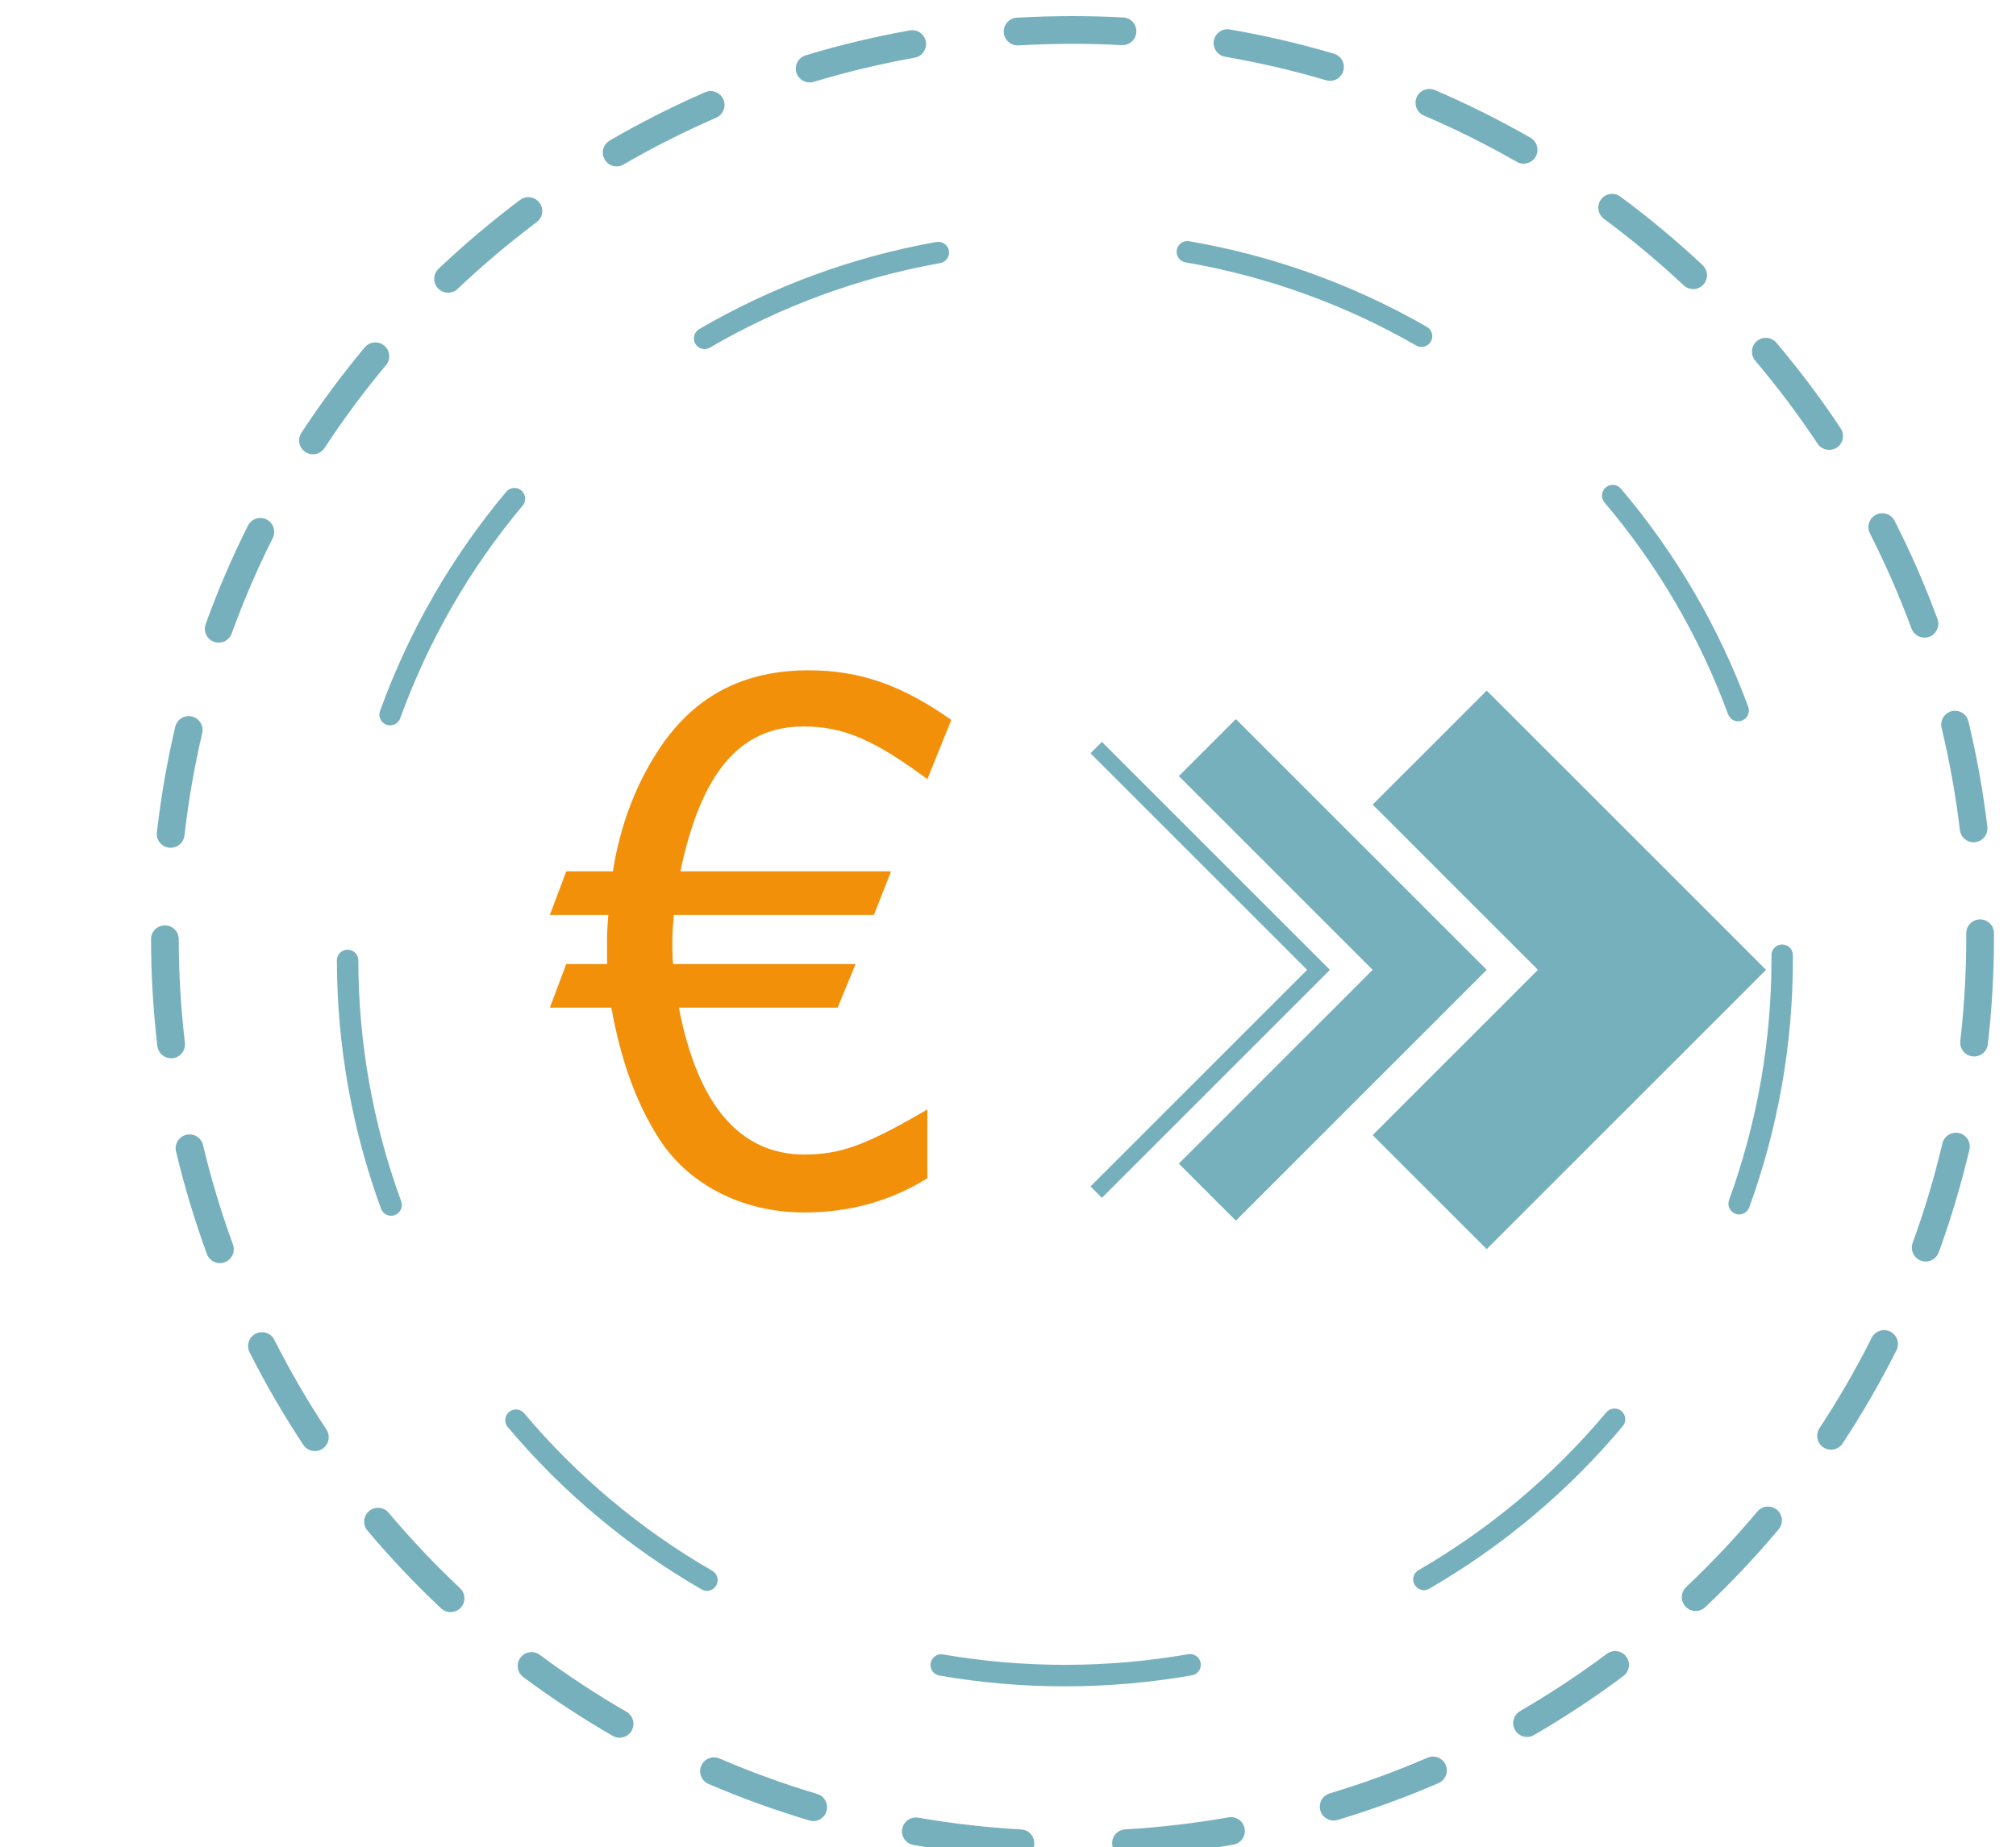
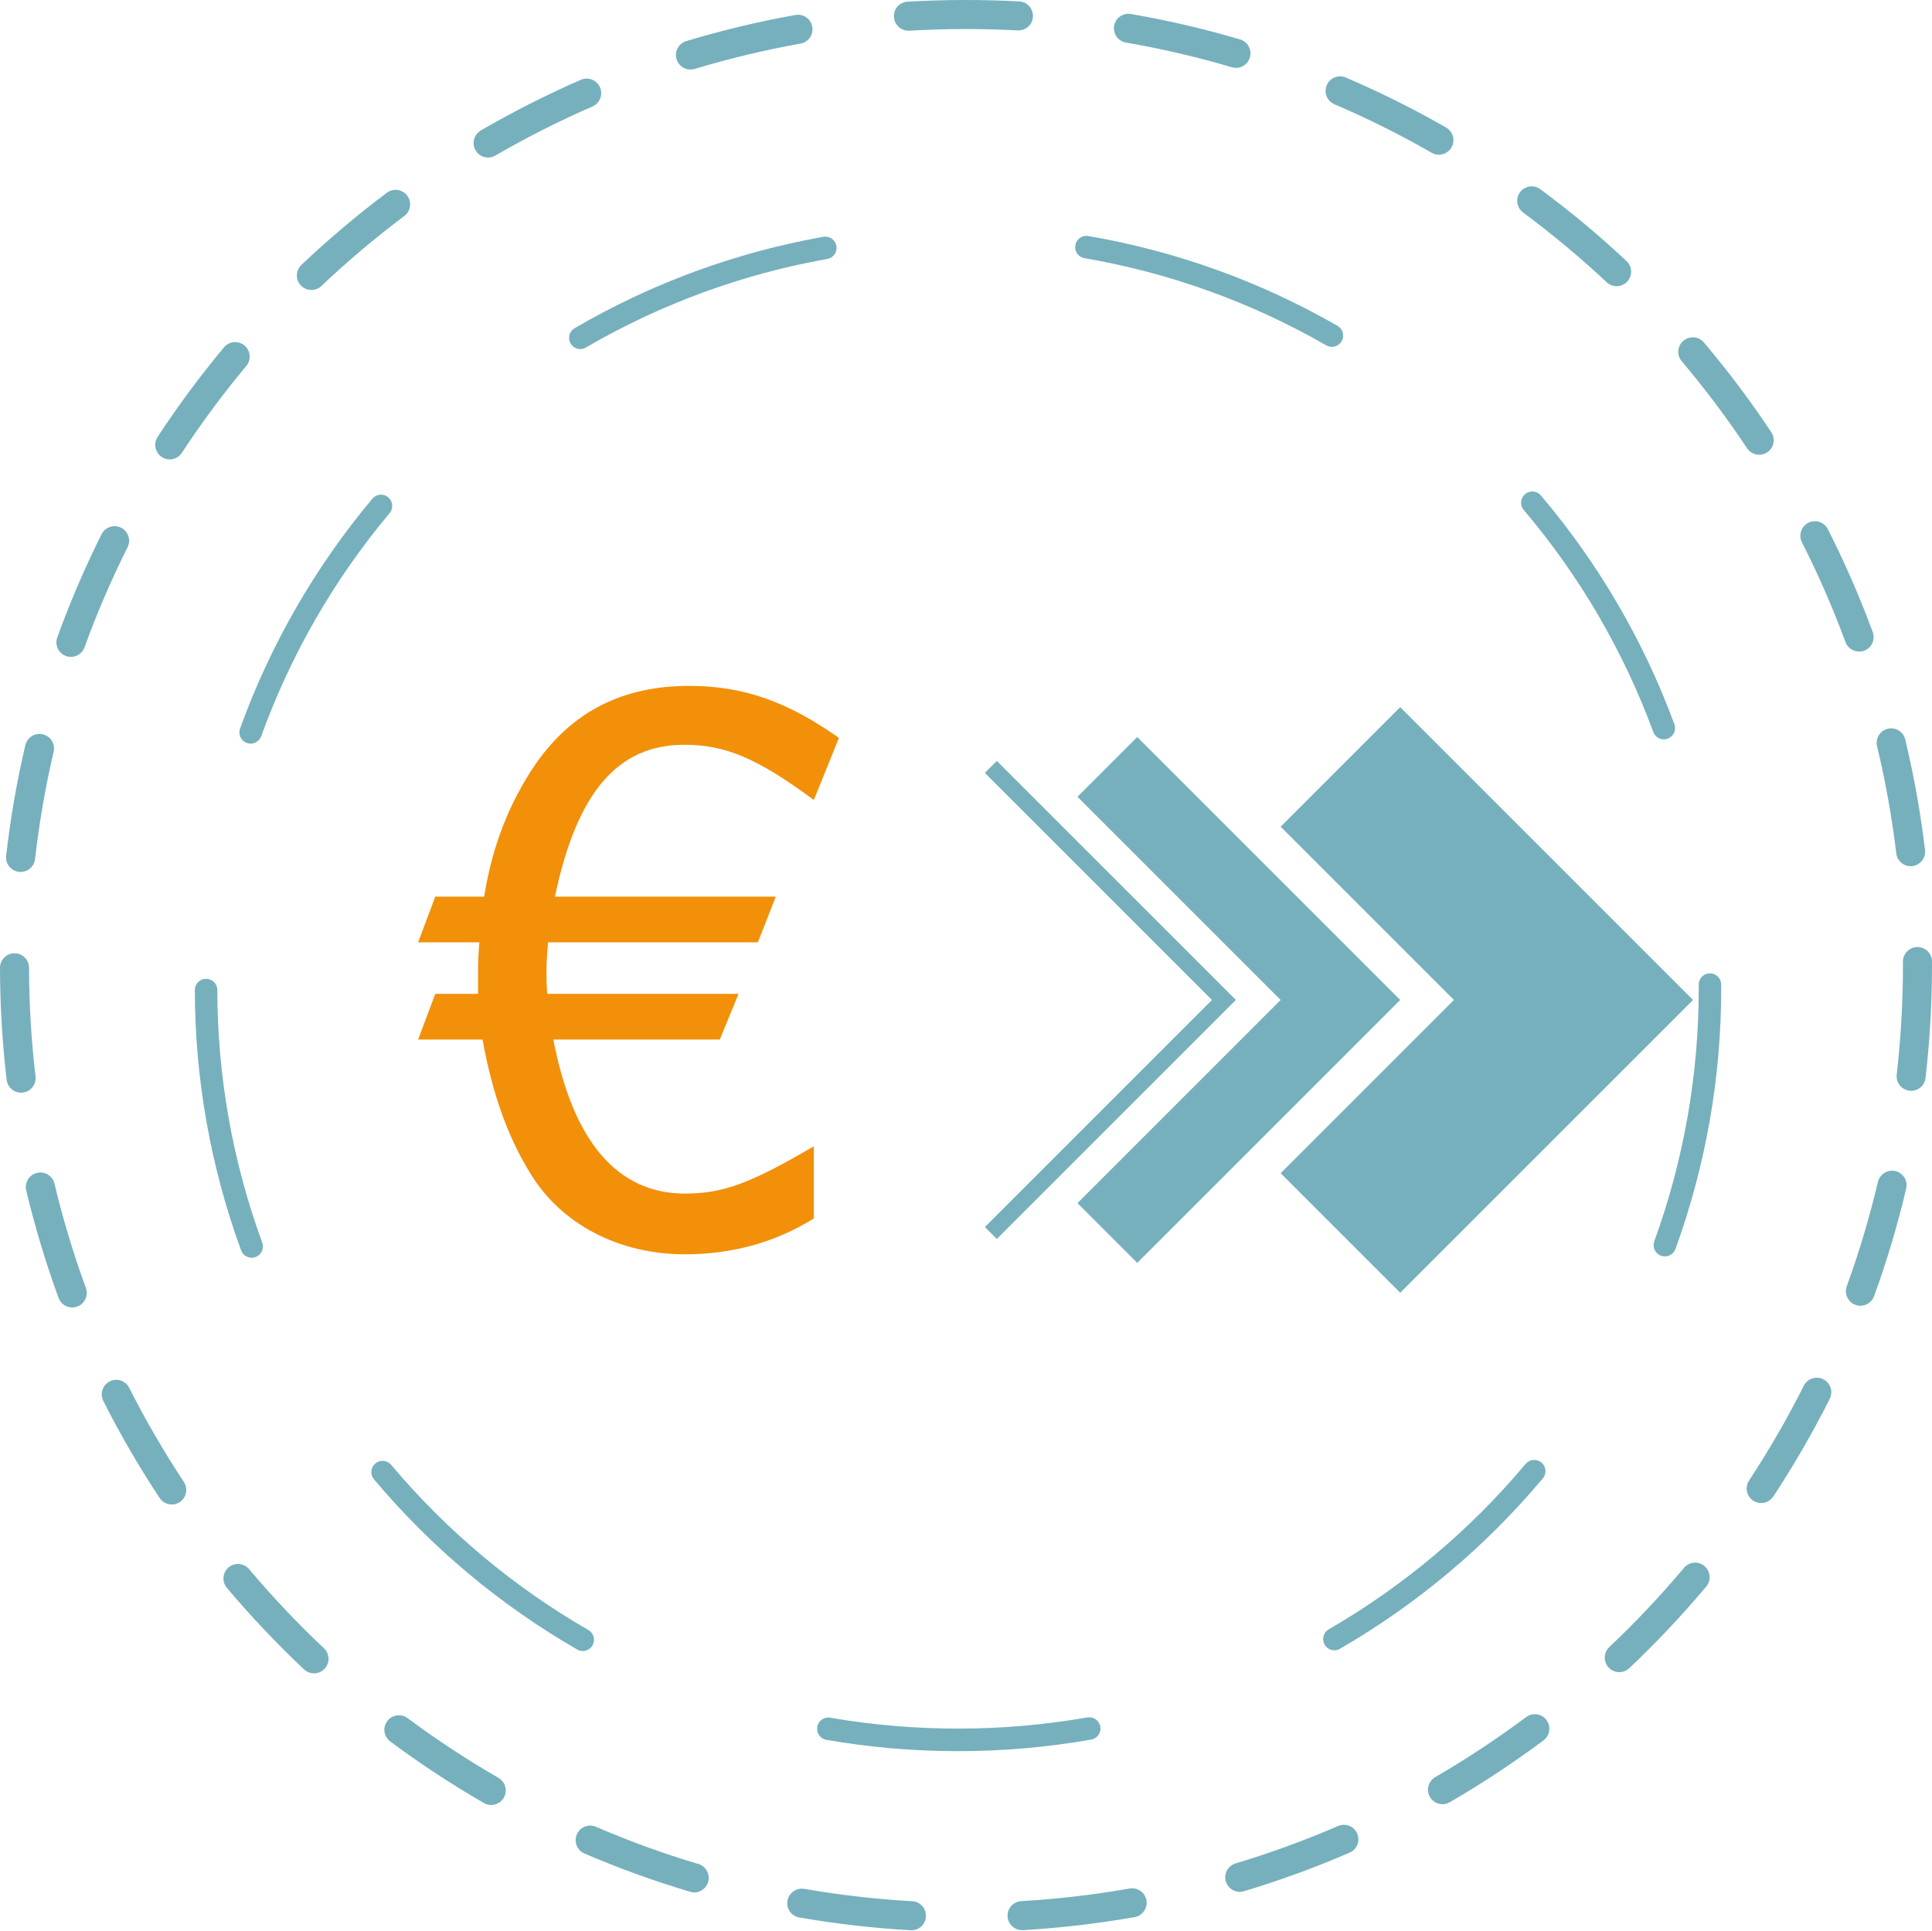
- <svg xmlns="http://www.w3.org/2000/svg" width="125" height="114.546" viewBox="10 20 125 114.546">
-   <g id="virements" transform="translate(-939 -813)">
-     <g id="Virements-3" data-name="Virements" transform="translate(958.365 834)">
-       <g id="Groupe_20770" data-name="Groupe 20770" transform="translate(-0.365 0.181)">
-         <text id="_" data-name="€" transform="translate(25 73)" fill="#f2900a" font-size="46" font-family="Helvetica">
-           <tspan x="0" y="0">€</tspan>
-         </text>
-         <g id="Groupe_20768" data-name="Groupe 20768" transform="translate(58.969 45.184)">
-           <path id="Tracé_16786" data-name="Tracé 16786" d="M91.285,73.285,77.5,59.5,91.285,73.285,77.5,87.07" transform="translate(-77.5 -59.5)" fill="none" stroke="#76b0bd" stroke-width="1" />
-           <path id="Tracé_16787" data-name="Tracé 16787" d="M100.285,73.285,86.5,59.5l13.785,13.785L86.5,87.07" transform="translate(-79.608 -59.5)" fill="none" stroke="#76b0bd" stroke-width="5" />
-           <path id="Tracé_16788" data-name="Tracé 16788" d="M118.285,73.285,104.5,59.5l13.785,13.785L104.5,87.07" transform="translate(-83.823 -59.5)" fill="none" stroke="#76b0bd" stroke-width="10" />
-         </g>
-         <path id="Fill_3" data-name="Fill 3" d="M53.922,114.18h-.049a57.727,57.727,0,0,1-6.6-.756.859.859,0,0,1-.7-.994.872.872,0,0,1,.849-.712.838.838,0,0,1,.144.013,55.952,55.952,0,0,0,6.4.733.859.859,0,0,1-.048,1.716Zm6.539-.006a.859.859,0,0,1-.05-1.717,55.872,55.872,0,0,0,6.4-.746.859.859,0,1,1,.3,1.692,57.492,57.492,0,0,1-6.6.77A.455.455,0,0,1,60.461,114.174Zm-19.4-2.234a.831.831,0,0,1-.245-.037,57.073,57.073,0,0,1-6.249-2.263.86.86,0,0,1,.681-1.58,54.966,54.966,0,0,0,6.057,2.2.86.86,0,0,1-.245,1.684Zm32.266-.032a.859.859,0,0,1-.247-1.682,55.616,55.616,0,0,0,6.052-2.208.859.859,0,1,1,.681,1.577,57.338,57.338,0,0,1-6.24,2.277A.846.846,0,0,1,73.322,111.908Zm-44.269-5.132a.862.862,0,0,1-.427-.115,57.655,57.655,0,0,1-5.551-3.649.859.859,0,0,1,1.025-1.379,55.749,55.749,0,0,0,5.386,3.538.86.86,0,0,1-.432,1.6Zm56.255-.052a.859.859,0,0,1-.431-1.6,56.071,56.071,0,0,0,5.374-3.547.859.859,0,1,1,1.027,1.377,57.862,57.862,0,0,1-5.54,3.657A.862.862,0,0,1,85.307,106.724ZM18.572,98.982a.86.86,0,0,1-.59-.233,57.612,57.612,0,0,1-4.565-4.824.859.859,0,1,1,1.315-1.106A55.857,55.857,0,0,0,19.161,97.5a.859.859,0,0,1-.589,1.485Zm77.2-.068a.86.86,0,0,1-.59-1.484,56.013,56.013,0,0,0,4.42-4.687.859.859,0,1,1,1.316,1.105,57.846,57.846,0,0,1-4.555,4.831A.859.859,0,0,1,95.771,98.914ZM10.16,88.995a.857.857,0,0,1-.718-.385A56.72,56.72,0,0,1,6.11,82.868a.858.858,0,0,1,.379-1.154.864.864,0,0,1,.389-.092.85.85,0,0,1,.765.472,55.477,55.477,0,0,0,3.233,5.567.86.86,0,0,1-.715,1.334Zm94.007-.086a.859.859,0,0,1-.717-1.332A55.78,55.78,0,0,0,106.673,82a.86.86,0,1,1,1.536.771,57.7,57.7,0,0,1-3.325,5.751A.86.86,0,0,1,104.167,88.909ZM4.272,77.34a.86.86,0,0,1-.807-.564A57.159,57.159,0,0,1,1.55,70.416a.86.86,0,0,1,1.673-.4,55.321,55.321,0,0,0,1.856,6.168.861.861,0,0,1-.806,1.155Zm105.763-.1a.864.864,0,0,1-.808-1.155,54.993,54.993,0,0,0,1.845-6.175.868.868,0,0,1,.838-.661.859.859,0,0,1,.835,1.056,57.068,57.068,0,0,1-1.9,6.368A.861.861,0,0,1,110.035,77.238ZM1.246,64.635a.86.86,0,0,1-.853-.758A57.66,57.66,0,0,1,0,57.249a.859.859,0,0,1,1.718,0A56.041,56.041,0,0,0,2.1,63.676a.862.862,0,0,1-.752.955C1.309,64.634,1.276,64.635,1.246,64.635Zm111.792-.112a.726.726,0,0,1-.1-.006.862.862,0,0,1-.756-.952,56.311,56.311,0,0,0,.369-6.431v-.226a.86.86,0,1,1,1.719,0v.226a58.123,58.123,0,0,1-.381,6.628A.857.857,0,0,1,113.037,64.524ZM1.22,51.577a.883.883,0,0,1-.1-.005.857.857,0,0,1-.757-.951A56.945,56.945,0,0,1,1.5,44.078a.859.859,0,0,1,1.673.391,55.347,55.347,0,0,0-1.1,6.347A.856.856,0,0,1,1.22,51.577Zm111.789-.338a.859.859,0,0,1-.852-.757,55.276,55.276,0,0,0-1.136-6.34.858.858,0,0,1,.634-1.036.87.87,0,0,1,.2-.025.852.852,0,0,1,.831.659,56.68,56.68,0,0,1,1.171,6.537.858.858,0,0,1-.751.955A.793.793,0,0,1,113.009,51.24ZM4.195,38.858a.839.839,0,0,1-.291-.052.858.858,0,0,1-.517-1.1A57,57,0,0,1,6.008,31.6a.861.861,0,0,1,1.154-.384.864.864,0,0,1,.385,1.154A54.788,54.788,0,0,0,5,38.291.862.862,0,0,1,4.195,38.858Zm105.764-.316a.863.863,0,0,1-.807-.562,55.024,55.024,0,0,0-2.575-5.9.861.861,0,0,1,.377-1.156.847.847,0,0,1,.388-.094.857.857,0,0,1,.767.471,56.743,56.743,0,0,1,2.656,6.088.859.859,0,0,1-.805,1.157ZM10.039,27.175a.861.861,0,0,1-.717-1.332,57.772,57.772,0,0,1,3.957-5.333.86.86,0,0,1,1.319,1.1,55.682,55.682,0,0,0-3.84,5.173A.856.856,0,0,1,10.039,27.175Zm94.01-.275a.859.859,0,0,1-.716-.383,56.248,56.248,0,0,0-3.866-5.15.857.857,0,0,1,.1-1.211.86.86,0,0,1,1.21.1,57.29,57.29,0,0,1,3.987,5.309.857.857,0,0,1-.715,1.335ZM18.418,17.152a.858.858,0,0,1-.591-1.482A57.535,57.535,0,0,1,22.9,11.387a.86.86,0,0,1,1.031,1.376,56.079,56.079,0,0,0-4.922,4.154A.85.85,0,0,1,18.418,17.152Zm77.2-.223a.854.854,0,0,1-.587-.232,56.144,56.144,0,0,0-4.947-4.127.86.86,0,0,1-.18-1.2.863.863,0,0,1,.691-.348.847.847,0,0,1,.509.169,57.3,57.3,0,0,1,5.1,4.253.86.86,0,0,1-.588,1.487ZM28.868,9.321a.86.86,0,0,1-.436-1.6,57.252,57.252,0,0,1,5.923-3A.86.86,0,0,1,35.042,6.3,55.688,55.688,0,0,0,29.3,9.2.856.856,0,0,1,28.868,9.321Zm56.247-.166a.859.859,0,0,1-.427-.114,55.6,55.6,0,0,0-5.766-2.876.86.86,0,0,1,.339-1.65.845.845,0,0,1,.337.07,56.832,56.832,0,0,1,5.946,2.966.86.86,0,0,1-.429,1.6ZM40.838,4.113a.859.859,0,0,1-.248-1.682A57.107,57.107,0,0,1,47.048.886.873.873,0,0,1,47.2.872a.86.86,0,0,1,.15,1.706,55.49,55.49,0,0,0-6.264,1.5A.822.822,0,0,1,40.838,4.113Zm32.267-.1a.849.849,0,0,1-.244-.035,55.235,55.235,0,0,0-6.272-1.46A.859.859,0,0,1,66.738.814a.88.88,0,0,1,.143.012,57.045,57.045,0,0,1,6.467,1.506.86.86,0,0,1-.243,1.684Zm-19.411-2.2A.859.859,0,0,1,53.643.1C54.784.035,55.956,0,57.126,0c1.051,0,2.113.028,3.157.084a.858.858,0,0,1,.81.9.851.851,0,0,1-.845.815l-.058,0c-1-.054-2.029-.081-3.047-.081-1.136,0-2.279.034-3.4.1Z" transform="translate(0.365 -0.181)" fill="#76b0bd" />
-         <path id="Fill_1" data-name="Fill 1" d="M45.139,89.636a45.468,45.468,0,0,1-7.79-.67.665.665,0,0,1,.118-1.319.681.681,0,0,1,.11.009,44.534,44.534,0,0,0,15.209-.014.637.637,0,0,1,.117-.011.674.674,0,0,1,.653.551.667.667,0,0,1-.54.77A45.634,45.634,0,0,1,45.139,89.636ZM22.946,83.713a.672.672,0,0,1-.331-.089A45.207,45.207,0,0,1,10.6,73.563a.665.665,0,1,1,1.017-.857,43.9,43.9,0,0,0,11.66,9.765.664.664,0,0,1,.244.908A.67.67,0,0,1,22.946,83.713ZM67.4,83.67a.665.665,0,0,1-.334-1.24A43.9,43.9,0,0,0,78.71,72.645a.665.665,0,0,1,1.019.855,45.2,45.2,0,0,1-12,10.081A.661.661,0,0,1,67.4,83.67ZM3.362,60.451a.671.671,0,0,1-.625-.437A44.946,44.946,0,0,1,0,44.588a.665.665,0,0,1,1.329,0A43.627,43.627,0,0,0,3.987,59.558a.666.666,0,0,1-.4.852A.633.633,0,0,1,3.362,60.451Zm83.584-.081a.655.655,0,0,1-.226-.04.665.665,0,0,1-.4-.853A43.7,43.7,0,0,0,88.949,44.5v-.182a.665.665,0,1,1,1.329,0v.171a45.025,45.025,0,0,1-2.707,15.447A.667.667,0,0,1,86.946,60.37ZM3.3,30.037a.665.665,0,0,1-.625-.891A44.909,44.909,0,0,1,10.49,15.562a.665.665,0,1,1,1.02.853A43.654,43.654,0,0,0,3.926,29.6.667.667,0,0,1,3.3,30.037Zm83.585-.252a.666.666,0,0,1-.624-.436A43.653,43.653,0,0,0,78.6,16.217a.665.665,0,0,1,.077-.937.673.673,0,0,1,.43-.157.664.664,0,0,1,.507.235A44.967,44.967,0,0,1,87.51,28.891a.666.666,0,0,1-.4.853A.659.659,0,0,1,86.886,29.785ZM22.8,6.7a.664.664,0,0,1-.335-1.238A44.66,44.66,0,0,1,37.172.058a.677.677,0,0,1,.116-.01.665.665,0,0,1,.118,1.32A43.45,43.45,0,0,0,23.132,6.606.651.651,0,0,1,22.8,6.7Zm44.453-.131a.665.665,0,0,1-.33-.088A43.4,43.4,0,0,0,52.614,1.321.666.666,0,0,1,52.724,0a.679.679,0,0,1,.116.01A44.738,44.738,0,0,1,67.584,5.323a.665.665,0,0,1-.332,1.242Z" transform="translate(11.889 13.769)" fill="#76b0bd" />
-       </g>
+ <svg xmlns="http://www.w3.org/2000/svg" width="114.27" height="114.18" viewBox="0 0 114.27 114.18">
+   <g transform="translate(-0.365 0.181)">
+     <text transform="translate(25 73)" fill="#f2900a" font-size="46" font-family="Helvetica">
+       <tspan x="0" y="0">€</tspan>
+     </text>
+     <g transform="translate(58.969 45.184)">
+       <path d="M91.285,73.285,77.5,59.5,91.285,73.285,77.5,87.07" transform="translate(-77.5 -59.5)" fill="none" stroke="#76b0bd" stroke-miterlimit="10" stroke-width="1" />
+       <path d="M100.285,73.285,86.5,59.5l13.785,13.785L86.5,87.07" transform="translate(-79.608 -59.5)" fill="none" stroke="#76b0bd" stroke-miterlimit="10" stroke-width="5" />
+       <path d="M118.285,73.285,104.5,59.5l13.785,13.785L104.5,87.07" transform="translate(-83.823 -59.5)" fill="none" stroke="#76b0bd" stroke-miterlimit="10" stroke-width="10" />
    </g>
+     <path d="M53.922,114.18h-.049a57.727,57.727,0,0,1-6.6-.756.859.859,0,0,1-.7-.994.872.872,0,0,1,.849-.712.838.838,0,0,1,.144.013,55.952,55.952,0,0,0,6.4.733.859.859,0,0,1-.048,1.716Zm6.539-.006a.859.859,0,0,1-.05-1.717,55.872,55.872,0,0,0,6.4-.746.859.859,0,1,1,.3,1.692,57.492,57.492,0,0,1-6.6.77A.455.455,0,0,1,60.461,114.174Zm-19.4-2.234a.831.831,0,0,1-.245-.037,57.073,57.073,0,0,1-6.249-2.263.86.86,0,0,1,.681-1.58,54.966,54.966,0,0,0,6.057,2.2.86.86,0,0,1-.245,1.684Zm32.266-.032a.859.859,0,0,1-.247-1.682,55.616,55.616,0,0,0,6.052-2.208.859.859,0,1,1,.681,1.577,57.338,57.338,0,0,1-6.24,2.277A.846.846,0,0,1,73.322,111.908Zm-44.269-5.132a.862.862,0,0,1-.427-.115,57.655,57.655,0,0,1-5.551-3.649.859.859,0,0,1,1.025-1.379,55.749,55.749,0,0,0,5.386,3.538.86.86,0,0,1-.432,1.6Zm56.255-.052a.859.859,0,0,1-.431-1.6,56.071,56.071,0,0,0,5.374-3.547.859.859,0,1,1,1.027,1.377,57.862,57.862,0,0,1-5.54,3.657A.862.862,0,0,1,85.307,106.724ZM18.572,98.982a.86.86,0,0,1-.59-.233,57.612,57.612,0,0,1-4.565-4.824.859.859,0,1,1,1.315-1.106A55.857,55.857,0,0,0,19.161,97.5a.859.859,0,0,1-.589,1.485Zm77.2-.068a.86.86,0,0,1-.59-1.484,56.013,56.013,0,0,0,4.42-4.687.859.859,0,1,1,1.316,1.105,57.846,57.846,0,0,1-4.555,4.831A.859.859,0,0,1,95.771,98.914ZM10.16,88.995a.857.857,0,0,1-.718-.385A56.72,56.72,0,0,1,6.11,82.868a.858.858,0,0,1,.379-1.154.864.864,0,0,1,.389-.092.85.85,0,0,1,.765.472,55.477,55.477,0,0,0,3.233,5.567.86.86,0,0,1-.715,1.334Zm94.007-.086a.859.859,0,0,1-.717-1.332A55.78,55.78,0,0,0,106.673,82a.86.86,0,1,1,1.536.771,57.7,57.7,0,0,1-3.325,5.751A.86.86,0,0,1,104.167,88.909ZM4.272,77.34a.86.86,0,0,1-.807-.564A57.159,57.159,0,0,1,1.55,70.416a.86.86,0,0,1,1.673-.4,55.321,55.321,0,0,0,1.856,6.168.861.861,0,0,1-.806,1.155Zm105.763-.1a.864.864,0,0,1-.808-1.155,54.993,54.993,0,0,0,1.845-6.175.868.868,0,0,1,.838-.661.859.859,0,0,1,.835,1.056,57.068,57.068,0,0,1-1.9,6.368A.861.861,0,0,1,110.035,77.238ZM1.246,64.635a.86.86,0,0,1-.853-.758A57.66,57.66,0,0,1,0,57.249a.859.859,0,0,1,1.718,0A56.041,56.041,0,0,0,2.1,63.676a.862.862,0,0,1-.752.955C1.309,64.634,1.276,64.635,1.246,64.635Zm111.792-.112a.726.726,0,0,1-.1-.006.862.862,0,0,1-.756-.952,56.311,56.311,0,0,0,.369-6.431v-.226a.86.86,0,1,1,1.719,0v.226a58.123,58.123,0,0,1-.381,6.628A.857.857,0,0,1,113.037,64.524ZM1.22,51.577a.883.883,0,0,1-.1-.005.857.857,0,0,1-.757-.951A56.945,56.945,0,0,1,1.5,44.078a.859.859,0,0,1,1.673.391,55.347,55.347,0,0,0-1.1,6.347A.856.856,0,0,1,1.22,51.577Zm111.789-.338a.859.859,0,0,1-.852-.757,55.276,55.276,0,0,0-1.136-6.34.858.858,0,0,1,.634-1.036.87.87,0,0,1,.2-.025.852.852,0,0,1,.831.659,56.68,56.68,0,0,1,1.171,6.537.858.858,0,0,1-.751.955A.793.793,0,0,1,113.009,51.24ZM4.195,38.858a.839.839,0,0,1-.291-.052.858.858,0,0,1-.517-1.1A57,57,0,0,1,6.008,31.6a.861.861,0,0,1,1.154-.384.864.864,0,0,1,.385,1.154A54.788,54.788,0,0,0,5,38.291.862.862,0,0,1,4.195,38.858Zm105.764-.316a.863.863,0,0,1-.807-.562,55.024,55.024,0,0,0-2.575-5.9.861.861,0,0,1,.377-1.156.847.847,0,0,1,.388-.094.857.857,0,0,1,.767.471,56.743,56.743,0,0,1,2.656,6.088.859.859,0,0,1-.805,1.157ZM10.039,27.175a.861.861,0,0,1-.717-1.332,57.772,57.772,0,0,1,3.957-5.333.86.86,0,0,1,1.319,1.1,55.682,55.682,0,0,0-3.84,5.173A.856.856,0,0,1,10.039,27.175Zm94.01-.275a.859.859,0,0,1-.716-.383,56.248,56.248,0,0,0-3.866-5.15.857.857,0,0,1,.1-1.211.86.86,0,0,1,1.21.1,57.29,57.29,0,0,1,3.987,5.309.857.857,0,0,1-.715,1.335ZM18.418,17.152a.858.858,0,0,1-.591-1.482A57.535,57.535,0,0,1,22.9,11.387a.86.86,0,0,1,1.031,1.376,56.079,56.079,0,0,0-4.922,4.154A.85.85,0,0,1,18.418,17.152Zm77.2-.223a.854.854,0,0,1-.587-.232,56.144,56.144,0,0,0-4.947-4.127.86.86,0,0,1-.18-1.2.863.863,0,0,1,.691-.348.847.847,0,0,1,.509.169,57.3,57.3,0,0,1,5.1,4.253.86.86,0,0,1-.588,1.487ZM28.868,9.321a.86.86,0,0,1-.436-1.6,57.252,57.252,0,0,1,5.923-3A.86.86,0,0,1,35.042,6.3,55.688,55.688,0,0,0,29.3,9.2.856.856,0,0,1,28.868,9.321Zm56.247-.166a.859.859,0,0,1-.427-.114,55.6,55.6,0,0,0-5.766-2.876.86.86,0,0,1,.339-1.65.845.845,0,0,1,.337.07,56.832,56.832,0,0,1,5.946,2.966.86.86,0,0,1-.429,1.6ZM40.838,4.113a.859.859,0,0,1-.248-1.682A57.107,57.107,0,0,1,47.048.886.873.873,0,0,1,47.2.872a.86.86,0,0,1,.15,1.706,55.49,55.49,0,0,0-6.264,1.5A.822.822,0,0,1,40.838,4.113Zm32.267-.1a.849.849,0,0,1-.244-.035,55.235,55.235,0,0,0-6.272-1.46A.859.859,0,0,1,66.738.814a.88.88,0,0,1,.143.012,57.045,57.045,0,0,1,6.467,1.506.86.86,0,0,1-.243,1.684Zm-19.411-2.2A.859.859,0,0,1,53.643.1C54.784.035,55.956,0,57.126,0c1.051,0,2.113.028,3.157.084a.858.858,0,0,1,.81.9.851.851,0,0,1-.845.815l-.058,0c-1-.054-2.029-.081-3.047-.081-1.136,0-2.279.034-3.4.1Z" transform="translate(0.365 -0.181)" fill="#76b0bd" />
+     <path d="M45.139,89.636a45.468,45.468,0,0,1-7.79-.67.665.665,0,0,1,.118-1.319.681.681,0,0,1,.11.009,44.534,44.534,0,0,0,15.209-.014.637.637,0,0,1,.117-.011.674.674,0,0,1,.653.551.667.667,0,0,1-.54.77A45.634,45.634,0,0,1,45.139,89.636ZM22.946,83.713a.672.672,0,0,1-.331-.089A45.207,45.207,0,0,1,10.6,73.563a.665.665,0,1,1,1.017-.857,43.9,43.9,0,0,0,11.66,9.765.664.664,0,0,1,.244.908A.67.67,0,0,1,22.946,83.713ZM67.4,83.67a.665.665,0,0,1-.334-1.24A43.9,43.9,0,0,0,78.71,72.645a.665.665,0,0,1,1.019.855,45.2,45.2,0,0,1-12,10.081A.661.661,0,0,1,67.4,83.67ZM3.362,60.451a.671.671,0,0,1-.625-.437A44.946,44.946,0,0,1,0,44.588a.665.665,0,0,1,1.329,0A43.627,43.627,0,0,0,3.987,59.558a.666.666,0,0,1-.4.852A.633.633,0,0,1,3.362,60.451Zm83.584-.081a.655.655,0,0,1-.226-.04.665.665,0,0,1-.4-.853A43.7,43.7,0,0,0,88.949,44.5v-.182a.665.665,0,1,1,1.329,0v.171a45.025,45.025,0,0,1-2.707,15.447A.667.667,0,0,1,86.946,60.37ZM3.3,30.037a.665.665,0,0,1-.625-.891A44.909,44.909,0,0,1,10.49,15.562a.665.665,0,1,1,1.02.853A43.654,43.654,0,0,0,3.926,29.6.667.667,0,0,1,3.3,30.037Zm83.585-.252a.666.666,0,0,1-.624-.436A43.653,43.653,0,0,0,78.6,16.217a.665.665,0,0,1,.077-.937.673.673,0,0,1,.43-.157.664.664,0,0,1,.507.235A44.967,44.967,0,0,1,87.51,28.891a.666.666,0,0,1-.4.853A.659.659,0,0,1,86.886,29.785ZM22.8,6.7a.664.664,0,0,1-.335-1.238A44.66,44.66,0,0,1,37.172.058a.677.677,0,0,1,.116-.01.665.665,0,0,1,.118,1.32A43.45,43.45,0,0,0,23.132,6.606.651.651,0,0,1,22.8,6.7Zm44.453-.131a.665.665,0,0,1-.33-.088A43.4,43.4,0,0,0,52.614,1.321.666.666,0,0,1,52.724,0a.679.679,0,0,1,.116.01A44.738,44.738,0,0,1,67.584,5.323a.665.665,0,0,1-.332,1.242Z" transform="translate(11.889 13.769)" fill="#76b0bd" />
  </g>
</svg>
